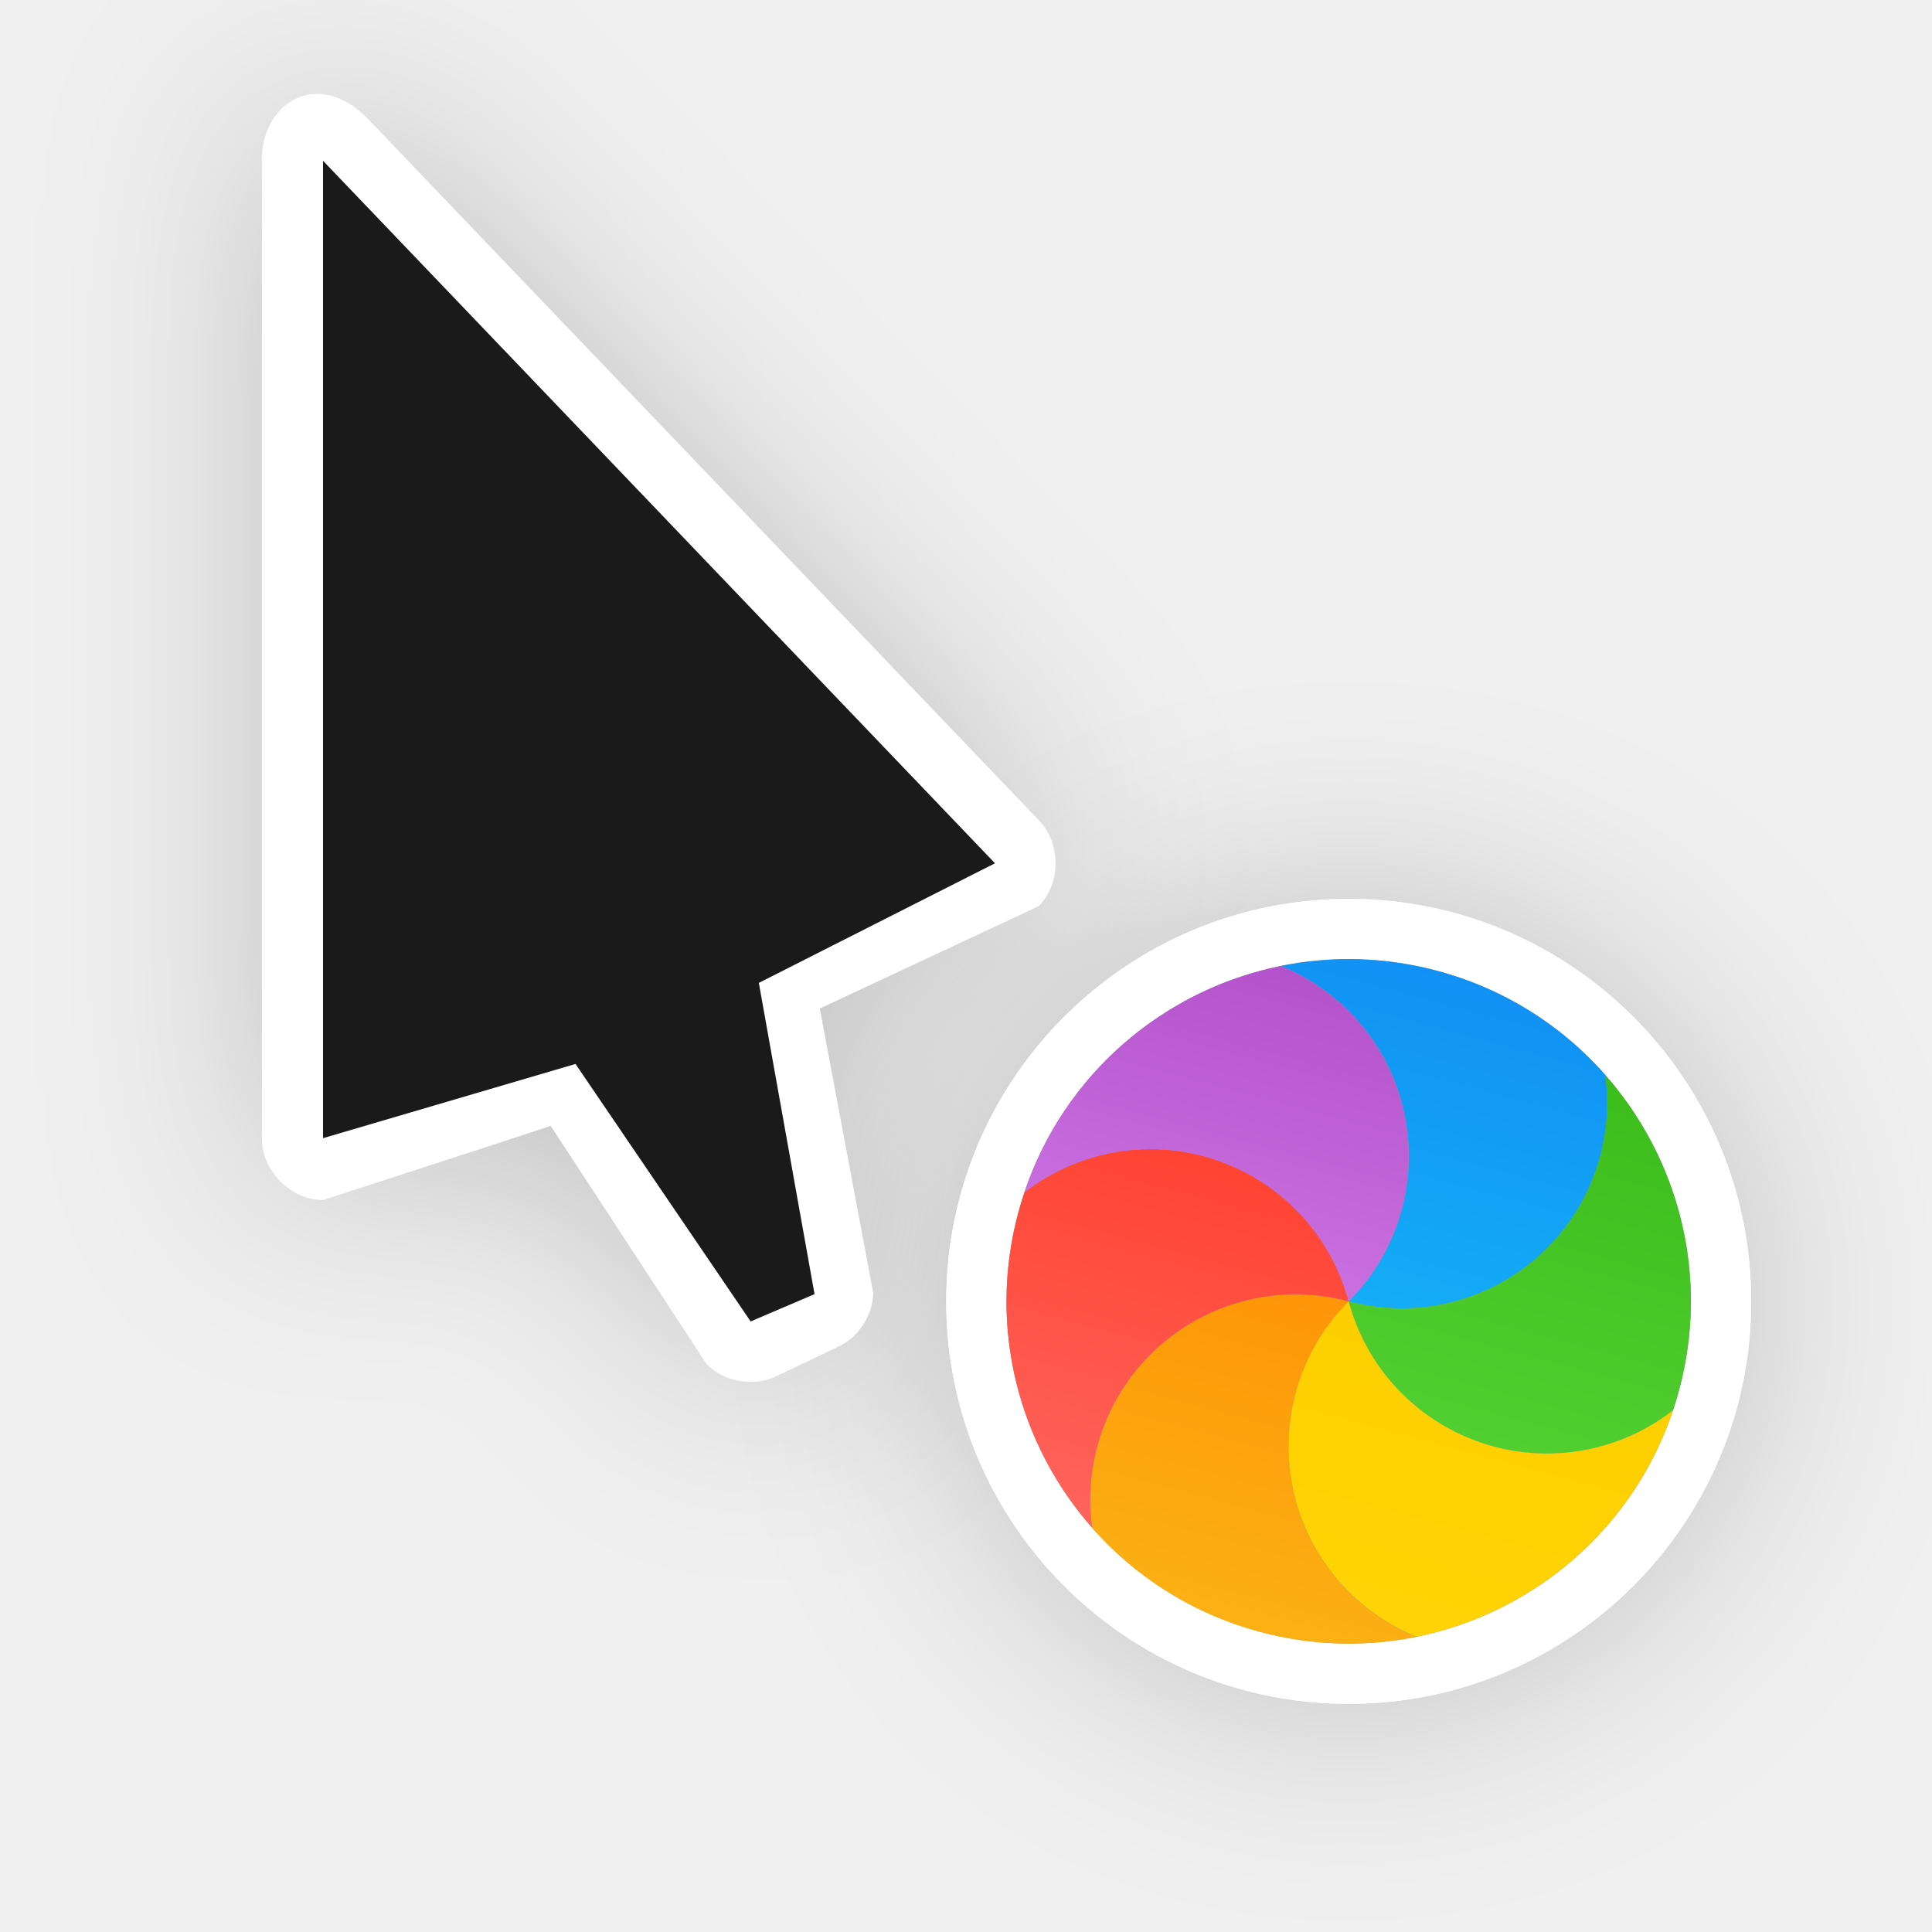
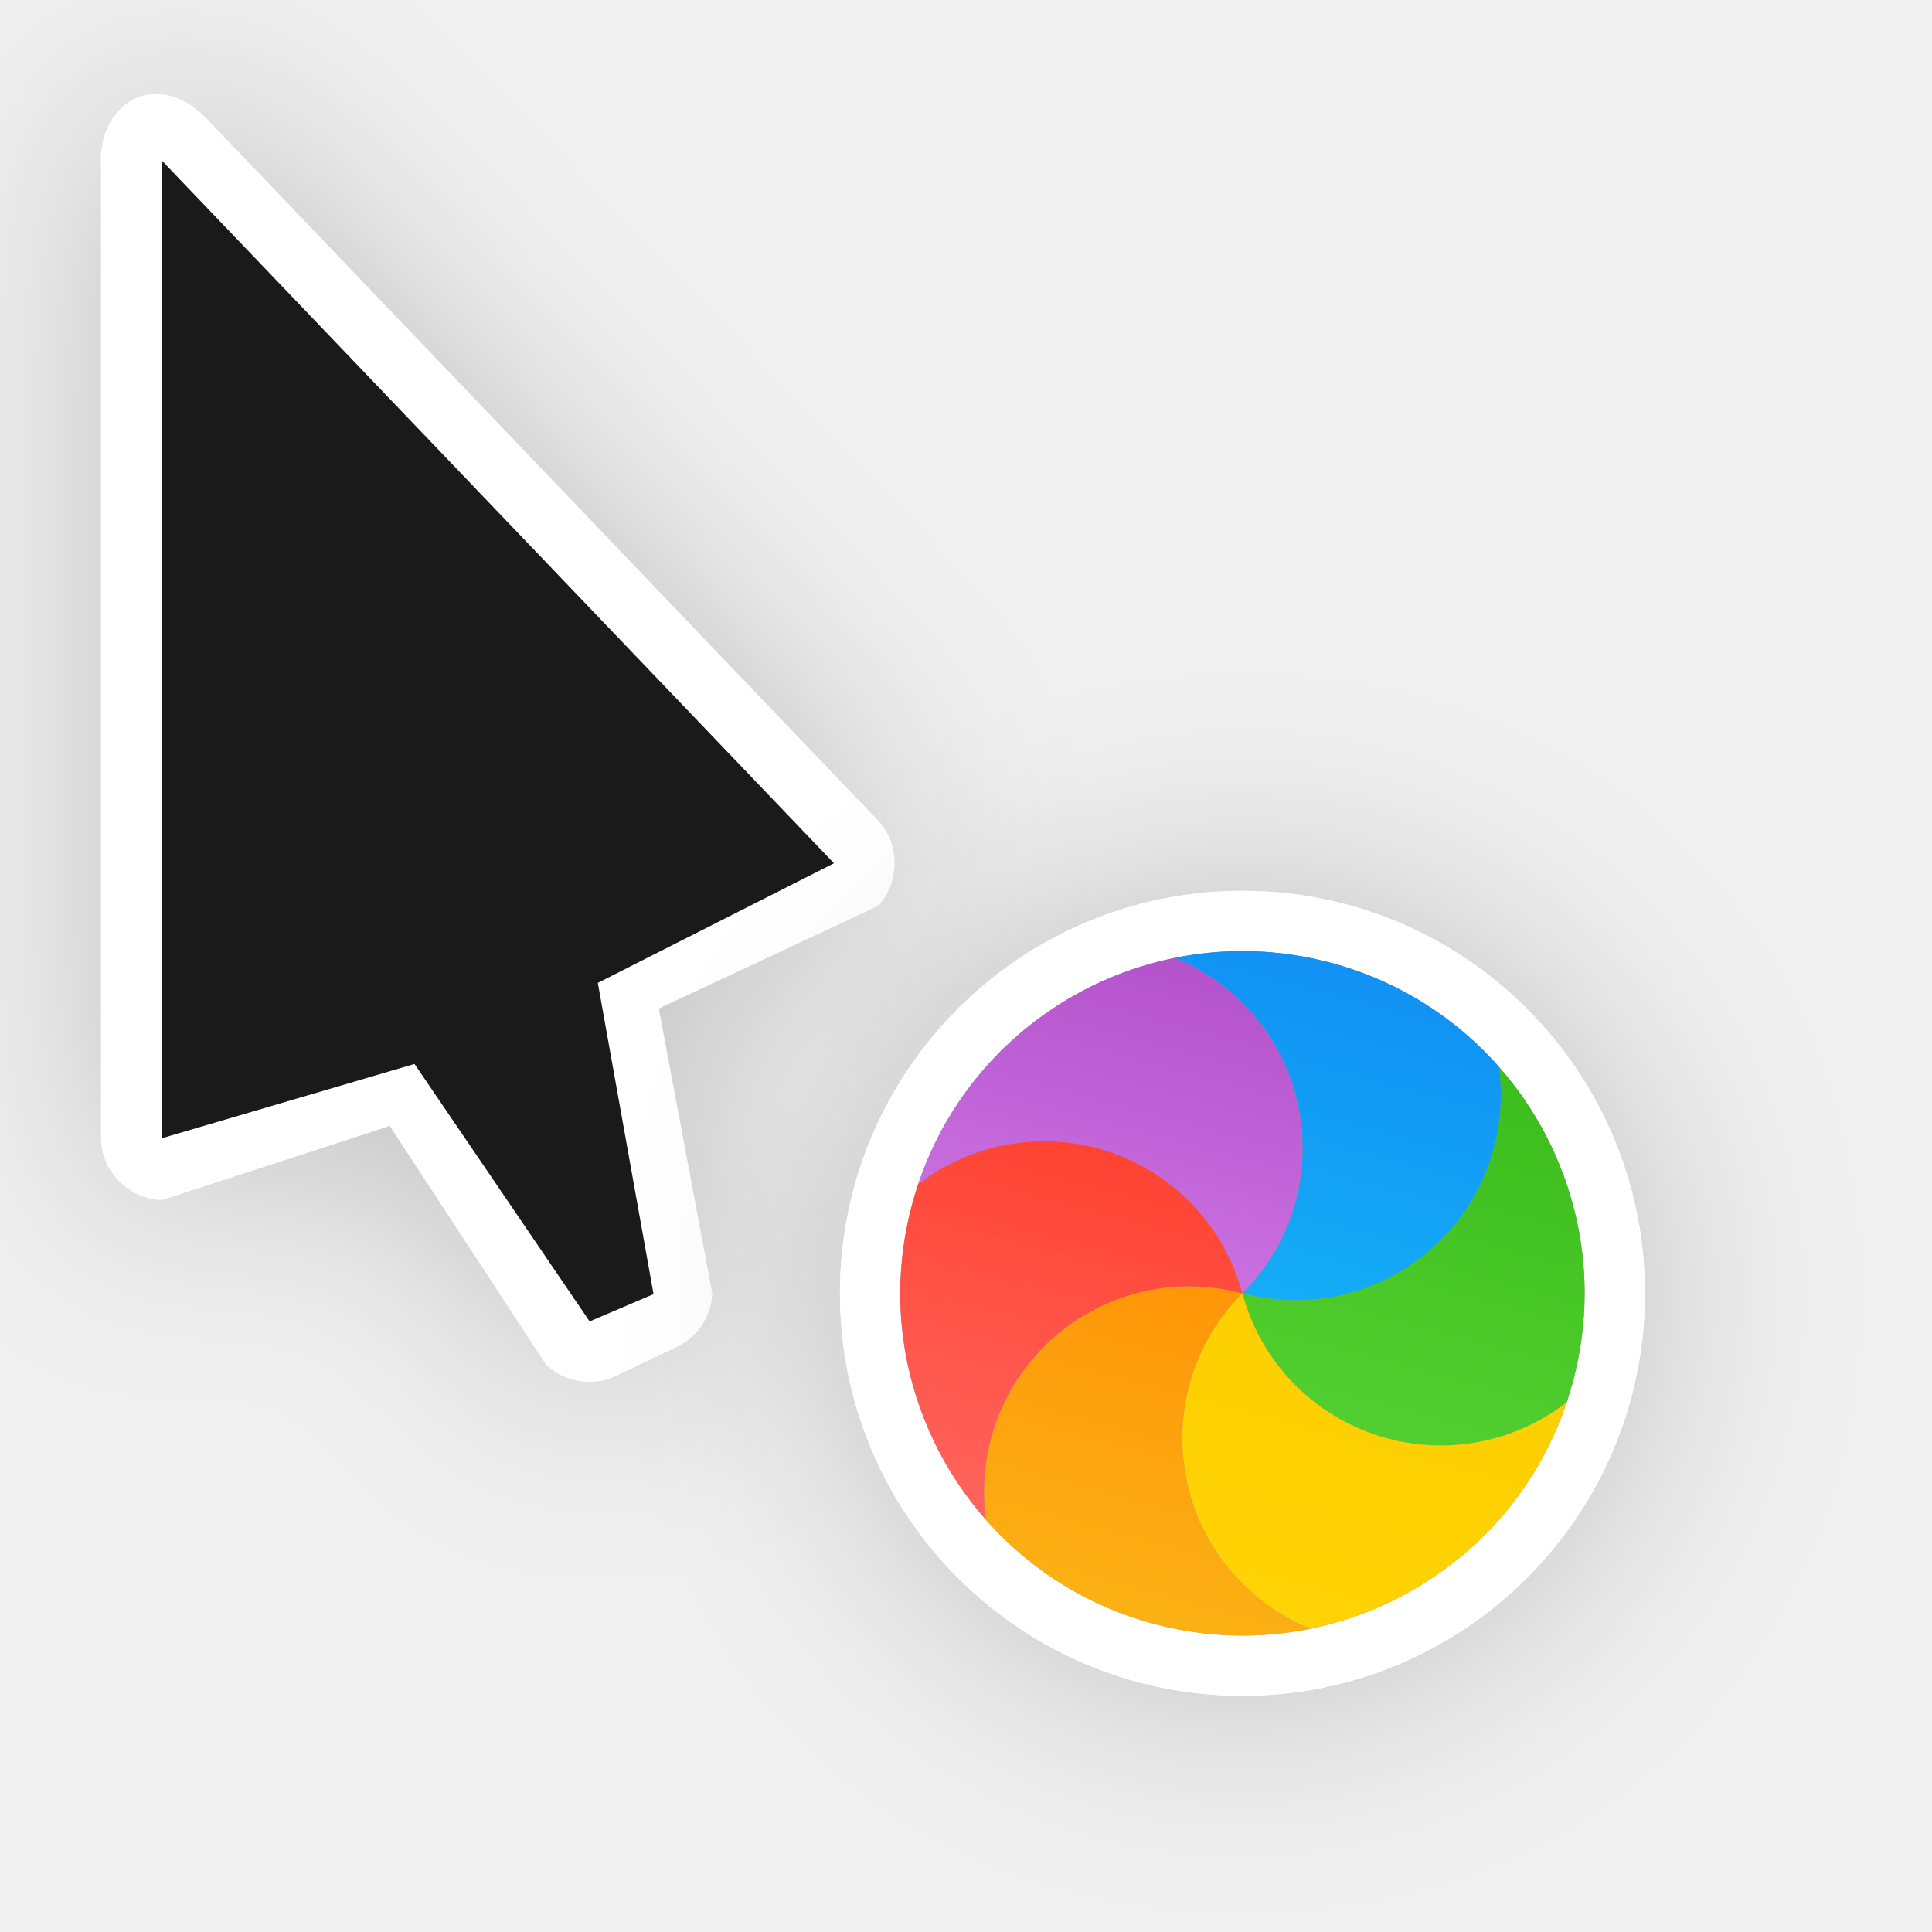
<svg xmlns="http://www.w3.org/2000/svg" height="24" viewBox="0 0 24 24" width="24" version="1.1" id="svg82">
  <defs id="defs86">
    <filter style="color-interpolation-filters:sRGB" id="filter1719" x="-0.328" width="1.656" y="-0.202" height="1.404">
      <feGaussianBlur stdDeviation="1.347" id="feGaussianBlur1721" />
    </filter>
    <filter style="color-interpolation-filters:sRGB" id="filter1723" x="-0.323" width="1.647" y="-0.323" height="1.647">
      <feGaussianBlur stdDeviation="2.965" id="feGaussianBlur1725" />
    </filter>
  </defs>
  <linearGradient id="a" gradientTransform="matrix(0.4579123,0,0,0.4380064,8.607332,9.250079)" gradientUnits="userSpaceOnUse" x1="17.871" x2="17.871" y1="7.669" y2="17.893">
    <stop offset="0" stop-color="#fbb114" id="stop2" />
    <stop offset="1" stop-color="#ff9508" id="stop4" />
  </linearGradient>
  <linearGradient id="b" gradientTransform="matrix(0.4206575,0,0,0.4767976,8.607332,9.250079)" gradientUnits="userSpaceOnUse" x1="23.954" x2="23.954" y1="8.61" y2="19.256">
    <stop offset="0" stop-color="#ff645d" id="stop7" />
    <stop offset="1" stop-color="#ff4332" id="stop9" />
  </linearGradient>
  <linearGradient id="c" gradientTransform="matrix(0.4914857,0,0,0.4080861,8.607332,9.250079)" gradientUnits="userSpaceOnUse" x1="20.127" x2="20.127" y1="19.205" y2="29.033">
    <stop offset="0" stop-color="#ca70e1" id="stop12" />
    <stop offset="1" stop-color="#b452cb" id="stop14" />
  </linearGradient>
  <linearGradient id="d" gradientTransform="matrix(0.4579123,0,0,0.4380064,8.607332,9.250079)" gradientUnits="userSpaceOnUse" x1="16.36" x2="16.36" y1="17.893" y2="28.118">
    <stop offset="0" stop-color="#14adf6" id="stop17" />
    <stop offset="1" stop-color="#1191f4" id="stop19" />
  </linearGradient>
  <linearGradient id="e" gradientTransform="matrix(0.4206575,0,0,0.4767976,8.607332,9.250079)" gradientUnits="userSpaceOnUse" x1="13.308" x2="13.308" y1="13.619" y2="24.265">
    <stop offset="0" stop-color="#52cf30" id="stop22" />
    <stop offset="1" stop-color="#3bbd1c" id="stop24" />
  </linearGradient>
  <linearGradient id="f" gradientTransform="matrix(0.4914857,0,0,0.4080861,8.607332,9.250079)" gradientUnits="userSpaceOnUse" x1="11.766" x2="11.766" y1="9.377" y2="19.205">
    <stop offset="0" stop-color="#ffd305" id="stop27" />
    <stop offset="1" stop-color="#fdcf01" id="stop29" />
  </linearGradient>
  <filter id="g" height="1.272" width="1.441" x="-0.22" y="-0.136" style="color-interpolation-filters:sRGB">
    <feGaussianBlur stdDeviation="1.192" id="feGaussianBlur32" />
  </filter>
  <filter id="h" height="1.444" width="1.444" x="-0.222" y="-0.222" style="color-interpolation-filters:sRGB">
    <feGaussianBlur stdDeviation="1.202" id="feGaussianBlur35" />
  </filter>
-   <path style="opacity:0.2;fill:#000000;fill-opacity:1;stroke-width:0.759;filter:url(#filter1719)" id="path1677" d="M 3.254,2.007 V 14.149 c 3.8e-5,0.397 0.362,0.759 0.759,0.759 0,0 2.946,-0.956 2.828,-0.922 l 1.939,2.962 c 0.224,0.224 0.594,0.284 0.877,0.142 l 0.765,-0.364 c 0.249,-0.121 0.42,-0.387 0.427,-0.664 l -0.664,-3.533 2.721,-1.272 c 0.277,-0.281 0.277,-0.787 0,-1.067 L 4.558,1.462 C 3.936,0.84 3.241,1.284 3.254,2.007 Z" />
-   <g transform="matrix(0.4545453,0,0,0.4545453,-147.3018,-353.978)" style="opacity:0.2;fill:#000000;fill-opacity:1;fill-rule:evenodd;filter:url(#filter1723)" id="g1697">
+   <path style="opacity:0.2;fill:#000000;fill-opacity:1;stroke-width:0.759;filter:url(#filter1719)" id="path1677" d="M 1.254,2.007 V 14.149 c 3.8e-5,0.397 0.362,0.759 0.759,0.759 0,0 2.946,-0.956 2.828,-0.922 l 1.939,2.962 c 0.224,0.224 0.594,0.284 0.877,0.142 L 8.422,16.726 c 0.249,-0.121 0.42,-0.387 0.427,-0.664 l -0.664,-3.533 2.721,-1.272 c 0.277,-0.281 0.277,-0.787 0,-1.067 L 2.558,1.462 C 1.936,0.84 1.241,1.284 1.254,2.007 Z" />
+   <g id="g46" transform="matrix(0.7588509,0,0,0.7588509,-122.5974,-577.1077)">
+     <path style="fill:#ffffff" id="path42" d="m 163.209,763.147 v 16 c 5e-5,0.524 0.476,1 1,1 0,0 3.883,-1.259 3.726,-1.215 l 2.555,3.903 c 0.295,0.295 0.783,0.375 1.156,0.188 l 1.008,-0.48 c 0.328,-0.159 0.554,-0.51 0.562,-0.875 l -0.875,-4.656 3.585,-1.677 c 0.365,-0.37 0.365,-1.037 0,-1.406 l -11,-11.5 c -0.82,-0.82 -1.736,-0.235 -1.719,0.719 z" />
+     <path style="fill:#1a1a1a" id="path44" d="m 164.209,779.134 v -16 l 11,11.5 -3.866,1.958 0.912,5.095 -1.046,0.447 -2.867,-4.215 z" />
+   </g>
+   <g transform="matrix(0.4545453,0,0,0.4545453,-148.6218,-354.078)" style="opacity:0.2;fill:#000000;fill-opacity:1;fill-rule:evenodd;filter:url(#filter1723)" id="g1697">
    <circle id="circle1683" r="11" cy="814.317" cx="360.923" style="fill:#000000;fill-opacity:1" />
    <path id="path1685" d="m 367.005,805.15 c 0.333,0.789 0.518,1.656 0.518,2.567 0,3.645 -2.955,6.6 -6.6,6.6 1.823,-3.157 0.741,-7.193 -2.416,-9.016 -0.789,-0.456 -1.633,-0.73 -2.484,-0.835 1.475,-0.735 3.139,-1.149 4.9,-1.149 2.249,0 4.34,0.675 6.082,1.833 z" style="fill:#000000;fill-opacity:1" />
    <path id="path1687" d="m 371.902,815.002 c -0.516,0.683 -1.175,1.276 -1.963,1.731 -3.157,1.823 -7.193,0.741 -9.016,-2.416 3.645,0 6.6,-2.955 6.6,-6.6 0,-0.91 -0.184,-1.778 -0.518,-2.567 2.964,1.971 4.918,5.341 4.918,9.167 0,0.23 -0.007,0.459 -0.021,0.685 z" style="fill:#000000;fill-opacity:1" />
    <path id="path1689" d="m 365.823,824.168 c -0.851,-0.106 -1.695,-0.38 -2.484,-0.835 -3.157,-1.823 -4.238,-5.859 -2.416,-9.016 1.823,3.157 5.859,4.238 9.016,2.416 0.788,-0.455 1.447,-1.048 1.963,-1.731 -0.247,4.022 -2.656,7.46 -6.079,9.166 z" style="fill:#000000;fill-opacity:1" />
    <path id="path1691" d="m 354.841,823.484 c -0.333,-0.789 -0.518,-1.656 -0.518,-2.567 0,-3.645 2.955,-6.6 6.6,-6.6 -1.823,3.157 -0.741,7.193 2.416,9.016 0.789,0.456 1.633,0.73 2.484,0.835 -1.475,0.735 -3.139,1.149 -4.9,1.149 -2.249,0 -4.34,-0.675 -6.082,-1.833 z" style="fill:#000000;fill-opacity:1" />
    <path id="path1693" d="m 349.944,813.632 c 0.516,-0.683 1.175,-1.276 1.963,-1.731 3.157,-1.823 7.193,-0.741 9.016,2.416 -3.645,0 -6.6,2.955 -6.6,6.6 0,0.91 0.184,1.778 0.518,2.567 -2.964,-1.971 -4.918,-5.341 -4.918,-9.167 0,-0.23 0.007,-0.459 0.021,-0.685 z" style="fill:#000000;fill-opacity:1" />
    <path id="path1695" d="m 356.023,804.466 c 0.851,0.106 1.695,0.38 2.484,0.835 3.157,1.823 4.238,5.859 2.416,9.016 -1.823,-3.157 -5.859,-4.238 -9.016,-2.416 -0.788,0.455 -1.447,1.048 -1.963,1.731 0.247,-4.022 2.656,-7.46 6.079,-9.166 z" style="fill:#000000;fill-opacity:1" />
  </g>
-   <g id="g46" transform="matrix(0.7588509,0,0,0.7588509,-120.5974,-577.1077)">
-     <path style="fill:#ffffff" id="path42" d="m 163.209,763.147 v 16 c 5e-5,0.524 0.476,1 1,1 0,0 3.883,-1.259 3.726,-1.215 l 2.555,3.903 c 0.295,0.295 0.783,0.375 1.156,0.188 l 1.008,-0.48 c 0.328,-0.159 0.554,-0.51 0.562,-0.875 l -0.875,-4.656 3.585,-1.677 c 0.365,-0.37 0.365,-1.037 0,-1.406 l -11,-11.5 c -0.82,-0.82 -1.736,-0.235 -1.719,0.719 z" />
-     <path style="fill:#1a1a1a" id="path44" d="m 164.209,779.134 v -16 l 11,11.5 -3.866,1.958 0.912,5.095 -1.046,0.447 -2.867,-4.215 z" />
-   </g>
-   <g id="g62" style="fill:#ffffff;fill-rule:evenodd" transform="matrix(0.4545453,0,0,0.4545453,-147.3018,-353.978)">
+   <g id="g62" style="fill:#ffffff;fill-rule:evenodd" transform="matrix(0.4545453,0,0,0.4545453,-148.6218,-354.078)">
    <circle cx="360.923" cy="814.317" r="11" id="circle48" />
    <path d="m 367.005,805.15 c 0.333,0.789 0.518,1.656 0.518,2.567 0,3.645 -2.955,6.6 -6.6,6.6 1.823,-3.157 0.741,-7.193 -2.416,-9.016 -0.789,-0.456 -1.633,-0.73 -2.484,-0.835 1.475,-0.735 3.139,-1.149 4.9,-1.149 2.249,0 4.34,0.675 6.082,1.833 z" id="path50" />
    <path d="m 371.902,815.002 c -0.516,0.683 -1.175,1.276 -1.963,1.731 -3.157,1.823 -7.193,0.741 -9.016,-2.416 3.645,0 6.6,-2.955 6.6,-6.6 0,-0.91 -0.184,-1.778 -0.518,-2.567 2.964,1.971 4.918,5.341 4.918,9.167 0,0.23 -0.007,0.459 -0.021,0.685 z" id="path52" />
    <path d="m 365.823,824.168 c -0.851,-0.106 -1.695,-0.38 -2.484,-0.835 -3.157,-1.823 -4.238,-5.859 -2.416,-9.016 1.823,3.157 5.859,4.238 9.016,2.416 0.788,-0.455 1.447,-1.048 1.963,-1.731 -0.247,4.022 -2.656,7.46 -6.079,9.166 z" id="path54" />
    <path d="m 354.841,823.484 c -0.333,-0.789 -0.518,-1.656 -0.518,-2.567 0,-3.645 2.955,-6.6 6.6,-6.6 -1.823,3.157 -0.741,7.193 2.416,9.016 0.789,0.456 1.633,0.73 2.484,0.835 -1.475,0.735 -3.139,1.149 -4.9,1.149 -2.249,0 -4.34,-0.675 -6.082,-1.833 z" id="path56" />
    <path d="m 349.944,813.632 c 0.516,-0.683 1.175,-1.276 1.963,-1.731 3.157,-1.823 7.193,-0.741 9.016,2.416 -3.645,0 -6.6,2.955 -6.6,6.6 0,0.91 0.184,1.778 0.518,2.567 -2.964,-1.971 -4.918,-5.341 -4.918,-9.167 0,-0.23 0.007,-0.459 0.021,-0.685 z" id="path58" />
    <path d="m 356.023,804.466 c 0.851,0.106 1.695,0.38 2.484,0.835 3.157,1.823 4.238,5.859 2.416,9.016 -1.823,-3.157 -5.859,-4.238 -9.016,-2.416 -0.788,0.455 -1.447,1.048 -1.963,1.731 0.247,-4.022 2.656,-7.46 6.079,-9.166 z" id="path60" />
  </g>
-   <g id="g1646" transform="rotate(-165,16.4094,16.70556)">
+   <g id="g1646" transform="rotate(-165,15.74282,16.74245)">
    <circle style="fill:#959595;fill-rule:evenodd;stroke-width:0.423" id="circle64" r="4.25" cy="17.316" cx="16.216" />
    <g transform="matrix(0.9489808,0,0,0.9489808,0.6105051,1.100282)" id="g1636">
      <path d="m 18.921,13.355 c 0.136,0.321 0.211,0.674 0.211,1.045 0,1.484 -1.203,2.687 -2.687,2.687 0.742,-1.285 0.302,-2.929 -0.984,-3.671 -0.321,-0.185 -0.665,-0.297 -1.011,-0.34 0.601,-0.299 1.278,-0.468 1.995,-0.468 0.916,0 1.767,0.275 2.476,0.746 z" id="path66" style="fill:url(#a);fill-rule:evenodd;stroke-width:0.445" />
      <path d="m 20.915,17.366 c -0.21,0.278 -0.478,0.519 -0.799,0.705 -1.285,0.742 -2.929,0.302 -3.671,-0.984 1.484,0 2.687,-1.203 2.687,-2.687 0,-0.371 -0.075,-0.724 -0.211,-1.045 1.207,0.802 2.002,2.174 2.002,3.732 0,0.094 -0.003,0.187 -0.009,0.279 z" id="path68" style="fill:url(#b);fill-rule:evenodd;stroke-width:0.445" />
      <path d="m 18.44,21.098 c -0.346,-0.043 -0.69,-0.155 -1.011,-0.34 -1.285,-0.742 -1.726,-2.385 -0.984,-3.671 0.742,1.285 2.385,1.726 3.671,0.984 0.321,-0.185 0.589,-0.427 0.799,-0.705 -0.101,1.638 -1.081,3.037 -2.475,3.732 z" id="path70" style="fill:url(#c);fill-rule:evenodd;stroke-width:0.445" />
      <path d="m 13.968,20.82 c -0.136,-0.321 -0.211,-0.674 -0.211,-1.045 0,-1.484 1.203,-2.687 2.687,-2.687 -0.742,1.285 -0.302,2.929 0.984,3.671 0.321,0.186 0.665,0.297 1.011,0.34 -0.601,0.299 -1.278,0.468 -1.995,0.468 -0.916,0 -1.767,-0.275 -2.476,-0.746 z" id="path72" style="fill:url(#d);fill-rule:evenodd;stroke-width:0.445" />
      <path d="m 11.975,16.809 c 0.21,-0.278 0.478,-0.519 0.799,-0.705 1.285,-0.742 2.929,-0.302 3.671,0.984 -1.484,0 -2.687,1.203 -2.687,2.687 0,0.371 0.075,0.724 0.211,1.045 -1.207,-0.802 -2.002,-2.174 -2.002,-3.732 0,-0.094 0.003,-0.187 0.009,-0.279 z" id="path74" style="fill:url(#e);fill-rule:evenodd;stroke-width:0.445" />
      <path d="m 14.45,13.077 c 0.346,0.043 0.69,0.155 1.011,0.34 1.285,0.742 1.726,2.385 0.984,3.671 -0.742,-1.285 -2.385,-1.726 -3.671,-0.984 -0.321,0.185 -0.589,0.427 -0.799,0.705 0.101,-1.638 1.081,-3.037 2.475,-3.732 z" id="path76" style="fill:url(#f);fill-rule:evenodd;stroke-width:0.445" />
    </g>
  </g>
</svg>
